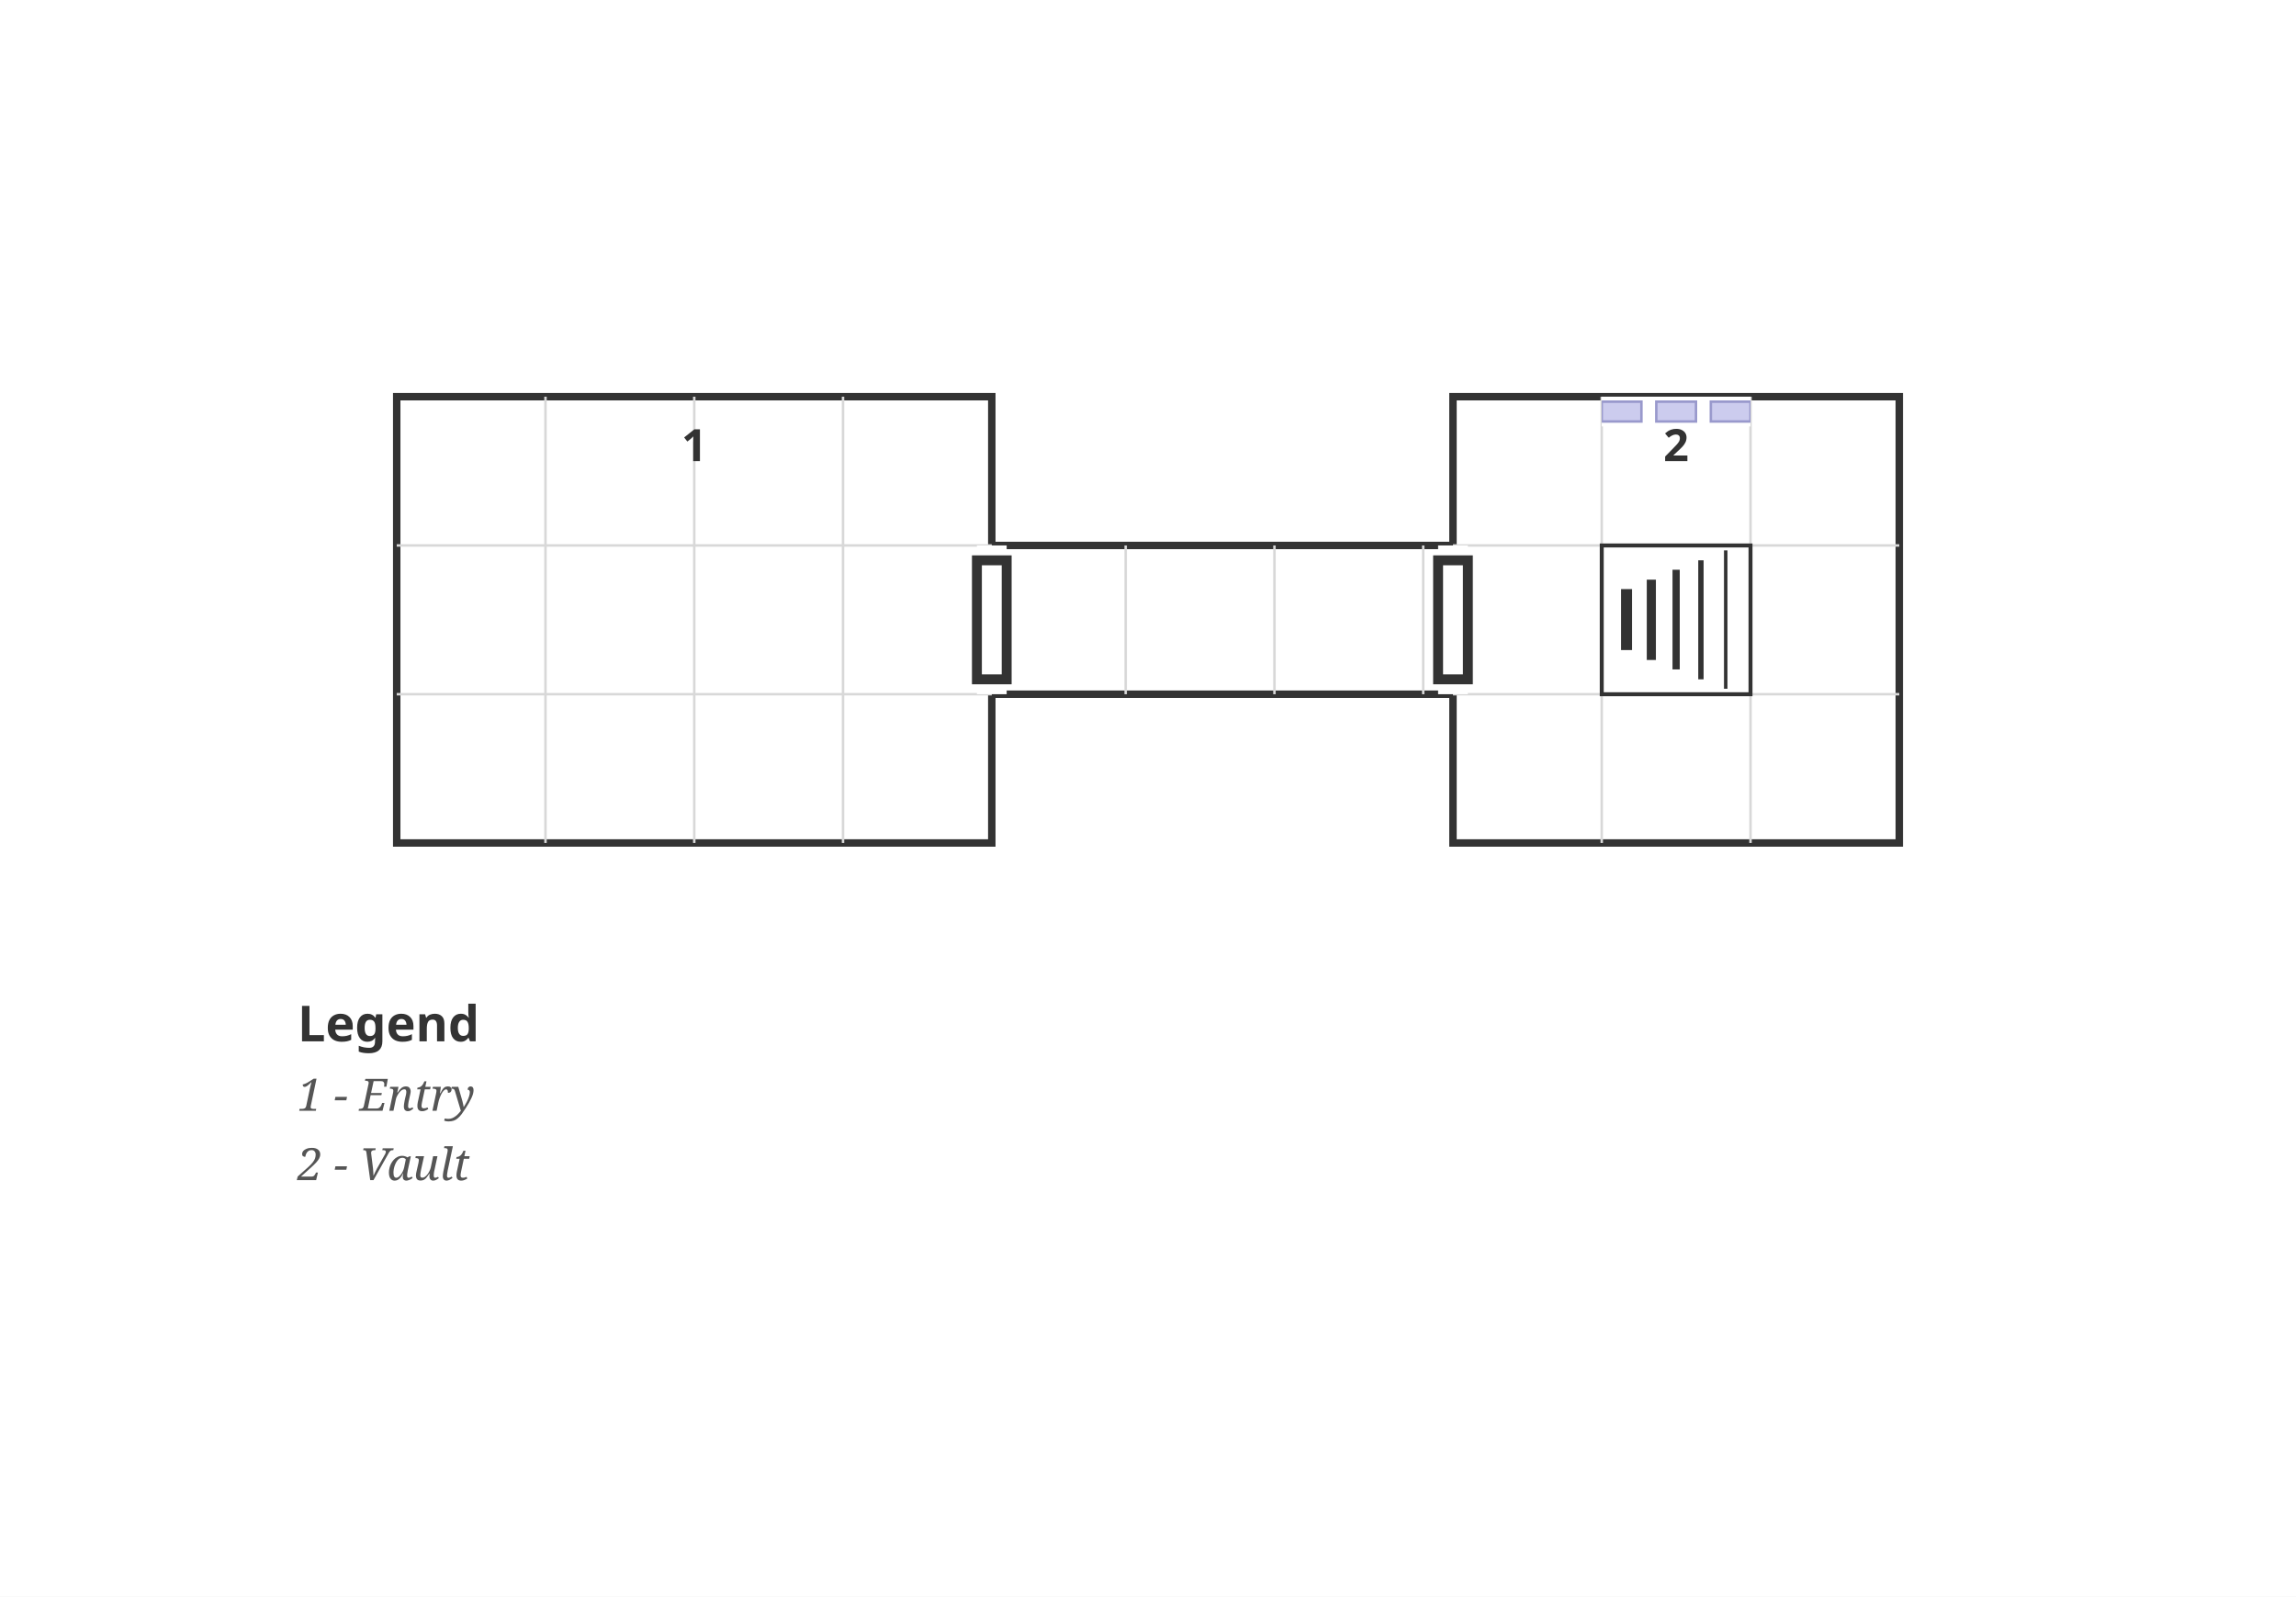
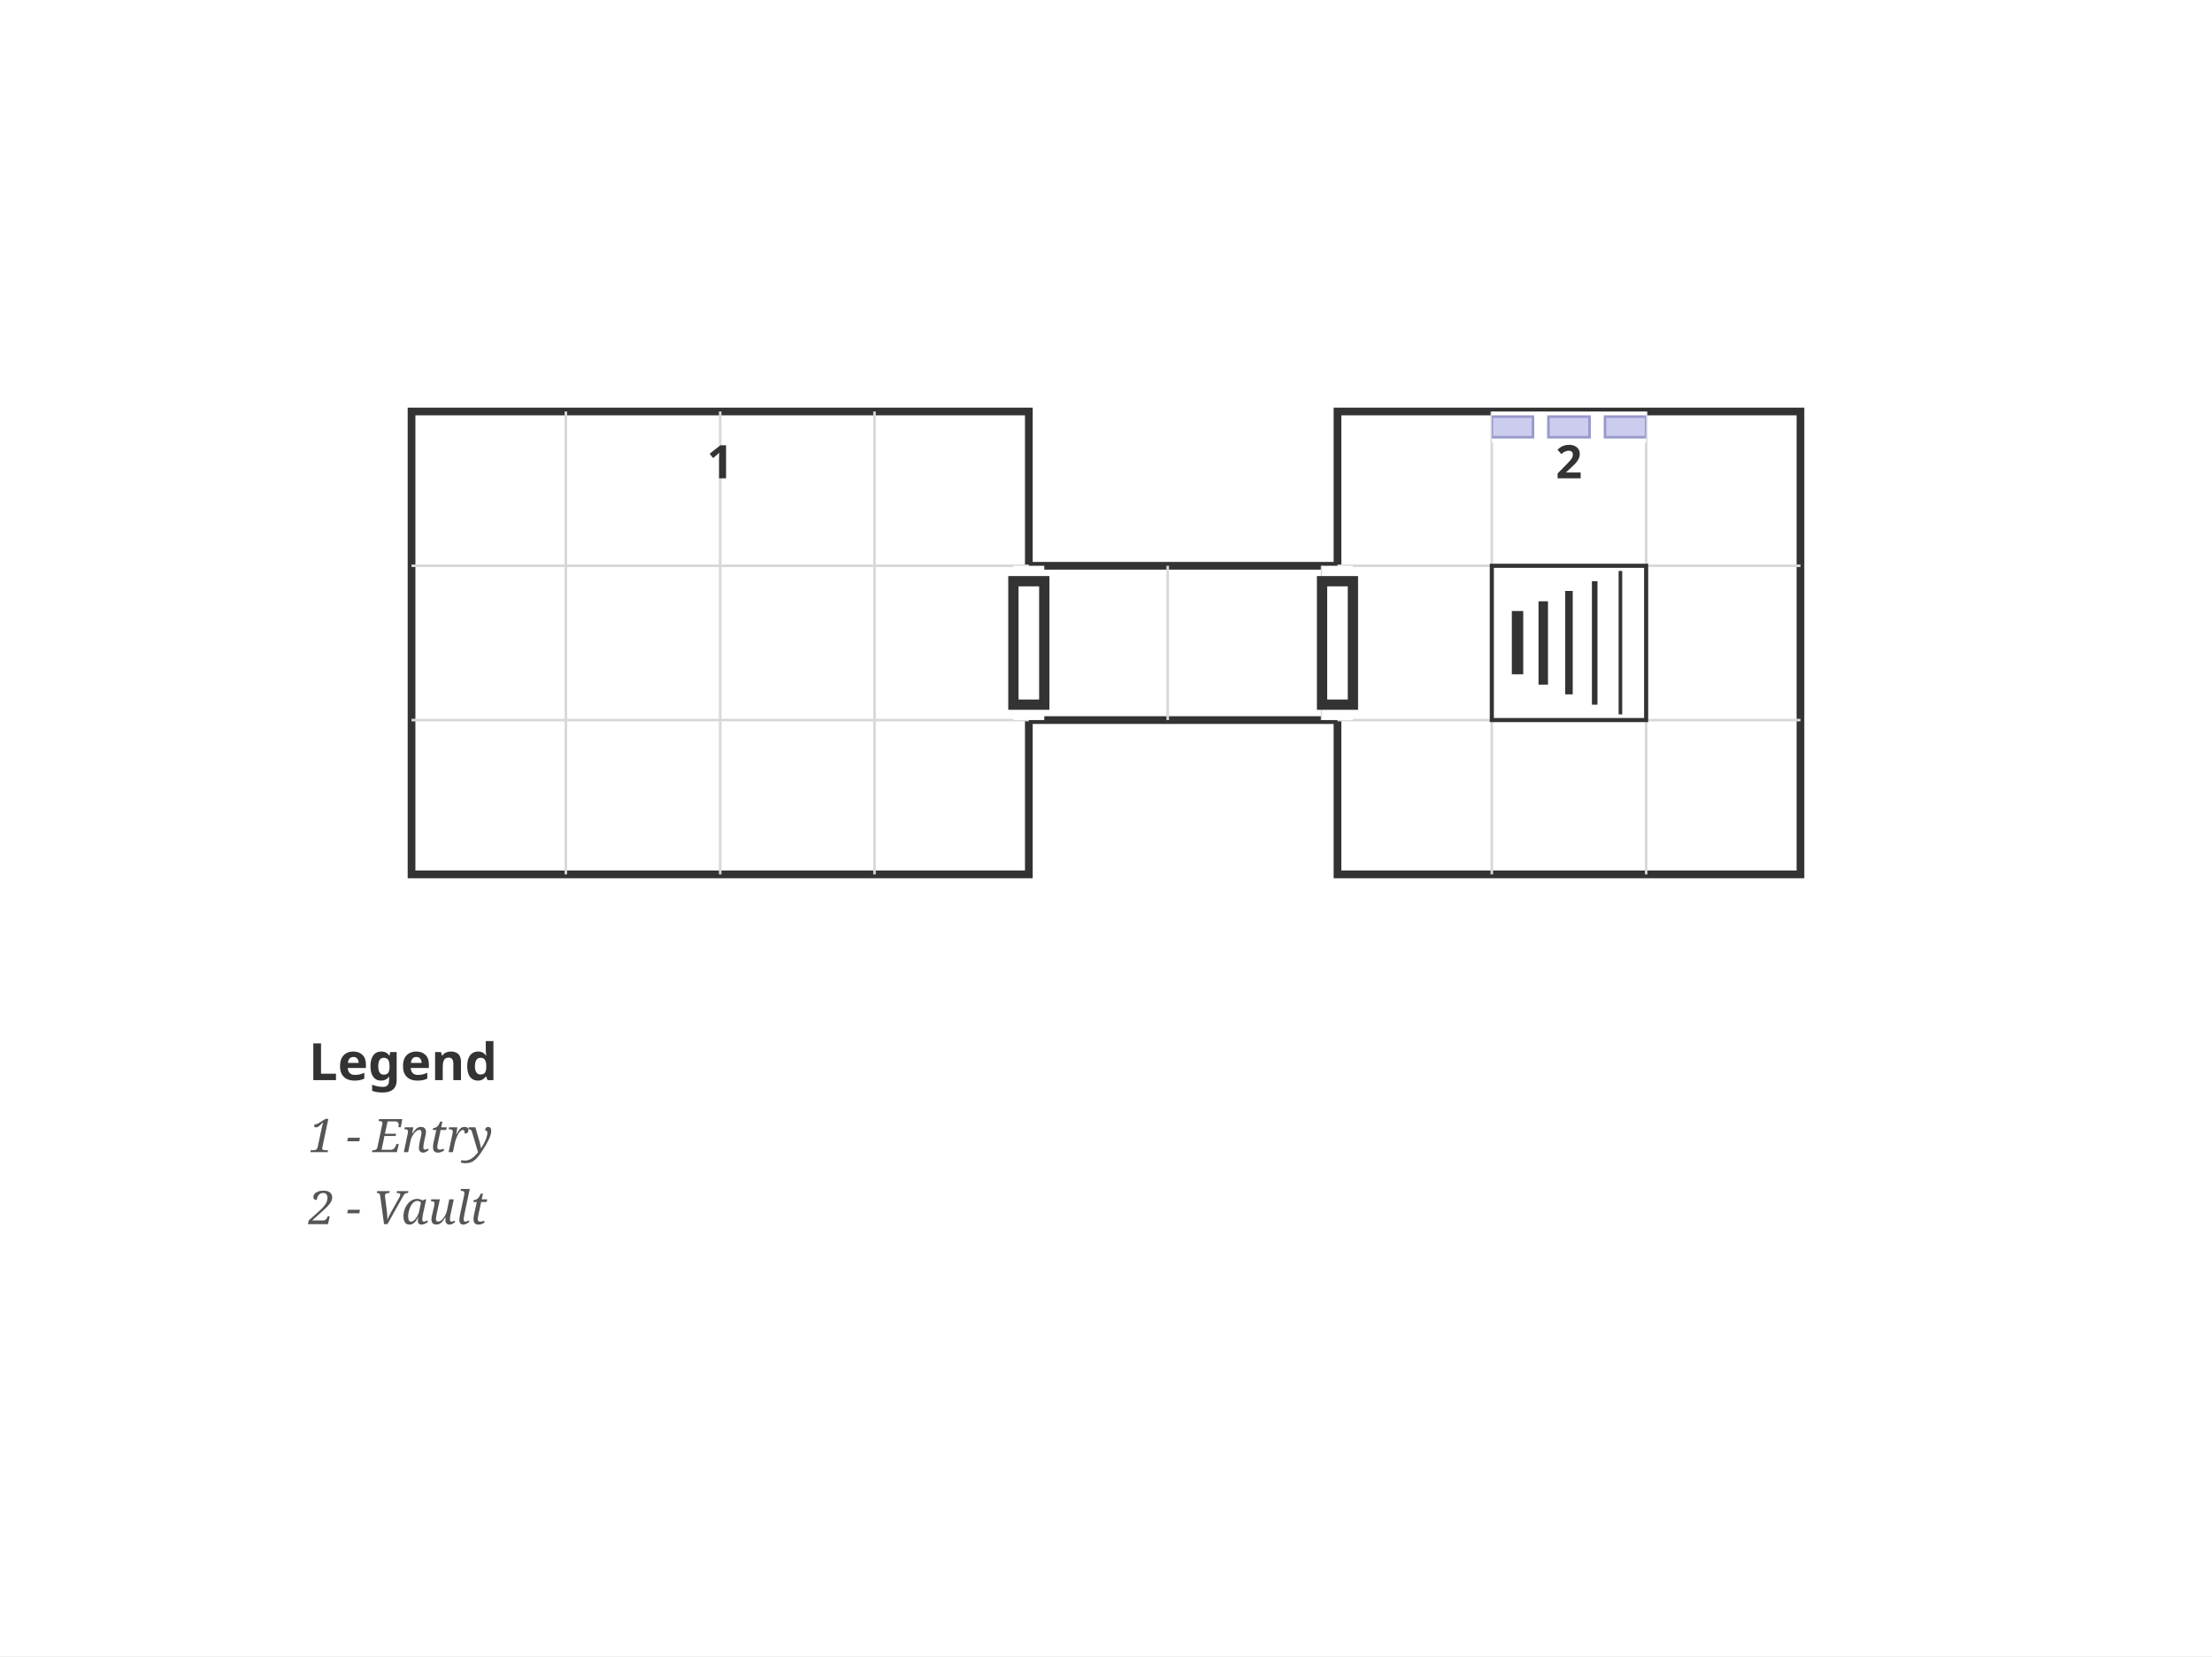
- <svg xmlns="http://www.w3.org/2000/svg" viewBox="-140 -125 463 322" width="463" height="322">
+ <svg xmlns="http://www.w3.org/2000/svg" viewBox="-140 -125 430 322" width="430" height="322">
  <defs>
    <pattern id="hatch" width="6" height="6" patternTransform="rotate(45 0 0)" patternUnits="userSpaceOnUse">
      <line x1="0" y1="0" x2="0" y2="6" stroke="#888" stroke-width="1.2" />
    </pattern>
    <symbol id="door-open" viewBox="0 0 30 30">
      <rect x="0" y="12" width="30" height="6" fill="white" />
      <rect x="0" y="11" width="4" height="8" fill="#333" />
      <rect x="26" y="11" width="4" height="8" fill="#333" />
    </symbol>
    <symbol id="door-closed" viewBox="0 0 30 30">
      <rect x="0" y="12" width="30" height="6" fill="white" />
      <rect x="2" y="13" width="26" height="4" fill="#333" />
    </symbol>
    <symbol id="door-locked" viewBox="0 0 30 30">
      <rect x="0" y="12" width="30" height="6" fill="white" />
      <rect x="2" y="11" width="26" height="8" fill="#333" />
      <rect x="4" y="13" width="22" height="4" fill="white" />
    </symbol>
    <symbol id="door-secret" viewBox="0 0 30 30">
      <line x1="0" y1="15" x2="30" y2="15" stroke="#888" stroke-width="1.2" stroke-dasharray="6,6" />
    </symbol>
    <symbol id="feat-ladder" viewBox="0 0 30 30">
      <line x1="8" y1="3" x2="8" y2="27" stroke="#333" stroke-width="1.5" />
      <line x1="22" y1="3" x2="22" y2="27" stroke="#333" stroke-width="1.5" />
      <line x1="8" y1="7" x2="22" y2="7" stroke="#333" stroke-width="1" />
      <line x1="8" y1="13" x2="22" y2="13" stroke="#333" stroke-width="1" />
      <line x1="8" y1="19" x2="22" y2="19" stroke="#333" stroke-width="1" />
      <line x1="8" y1="25" x2="22" y2="25" stroke="#333" stroke-width="1" />
    </symbol>
    <symbol id="feat-window" viewBox="0 0 30 6">
      <rect x="0" y="0" width="30" height="6" fill="white" />
      <rect x="0" y="1" width="8" height="4" fill="#cce" stroke="#99c" stroke-width="0.5" />
      <rect x="11" y="1" width="8" height="4" fill="#cce" stroke="#99c" stroke-width="0.5" />
      <rect x="22" y="1" width="8" height="4" fill="#cce" stroke="#99c" stroke-width="0.5" />
    </symbol>
  </defs>
-   <rect x="-140" y="-125" width="463" height="322" fill="white" />
-   <rect x="57" y="-15" width="99" height="30" fill="white" />
-   <line x1="57" y1="-15" x2="156" y2="-15" stroke="#333" stroke-width="1.5" />
-   <line x1="57" y1="15" x2="156" y2="15" stroke="#333" stroke-width="1.5" />
+   <rect x="-140" y="-125" width="430" height="322" fill="white" />
+   <rect x="57" y="-15" width="66" height="30" fill="white" />
+   <line x1="57" y1="-15" x2="123" y2="-15" stroke="#333" stroke-width="1.5" />
+   <line x1="57" y1="15" x2="123" y2="15" stroke="#333" stroke-width="1.5" />
  <line x1="87" y1="-15" x2="87" y2="15" stroke="#d8d8d8" stroke-width="0.5" />
  <line x1="117" y1="-15" x2="117" y2="15" stroke="#d8d8d8" stroke-width="0.5" />
-   <line x1="147" y1="-15" x2="147" y2="15" stroke="#d8d8d8" stroke-width="0.5" />
  <rect x="-60" y="-45" width="120" height="90" fill="white" />
-   <rect x="153" y="-45" width="90" height="90" fill="white" />
+   <rect x="120" y="-45" width="90" height="90" fill="white" />
  <rect x="-60" y="-45" width="120" height="90" fill="none" stroke="#333" stroke-width="1.5" />
-   <rect x="153" y="-45" width="90" height="90" fill="none" stroke="#333" stroke-width="1.5" />
+   <rect x="120" y="-45" width="90" height="90" fill="none" stroke="#333" stroke-width="1.5" />
  <line x1="-30" y1="-45" x2="-30" y2="45" stroke="#d8d8d8" stroke-width="0.5" />
  <line x1="0" y1="-45" x2="0" y2="45" stroke="#d8d8d8" stroke-width="0.5" />
  <line x1="30" y1="-45" x2="30" y2="45" stroke="#d8d8d8" stroke-width="0.5" />
  <line x1="-60" y1="-15" x2="60" y2="-15" stroke="#d8d8d8" stroke-width="0.5" />
  <line x1="-60" y1="15" x2="60" y2="15" stroke="#d8d8d8" stroke-width="0.5" />
-   <line x1="183" y1="-45" x2="183" y2="45" stroke="#d8d8d8" stroke-width="0.5" />
-   <line x1="213" y1="-45" x2="213" y2="45" stroke="#d8d8d8" stroke-width="0.5" />
-   <line x1="153" y1="-15" x2="243" y2="-15" stroke="#d8d8d8" stroke-width="0.5" />
-   <line x1="153" y1="15" x2="243" y2="15" stroke="#d8d8d8" stroke-width="0.5" />
-   <g transform="rotate(270,198,0)">
-     <rect x="183" y="-15" width="30" height="30" fill="white" stroke="#333" stroke-width="0.8" />
-     <line x1="191.9" y1="-10.0" x2="204.2" y2="-10.0" stroke="#333" stroke-width="2.22" />
-     <line x1="189.9" y1="-5.0" x2="206.1" y2="-5.0" stroke="#333" stroke-width="1.84" />
-     <line x1="188.0" y1="0.0" x2="208.1" y2="0.0" stroke="#333" stroke-width="1.46" />
-     <line x1="186.0" y1="5.0" x2="210.0" y2="5.0" stroke="#333" stroke-width="1.08" />
-     <line x1="184.1" y1="10.0" x2="212.0" y2="10.0" stroke="#333" stroke-width="0.70" />
+   <line x1="150" y1="-45" x2="150" y2="45" stroke="#d8d8d8" stroke-width="0.5" />
+   <line x1="180" y1="-45" x2="180" y2="45" stroke="#d8d8d8" stroke-width="0.5" />
+   <line x1="120" y1="-15" x2="210" y2="-15" stroke="#d8d8d8" stroke-width="0.5" />
+   <line x1="120" y1="15" x2="210" y2="15" stroke="#d8d8d8" stroke-width="0.5" />
+   <g transform="rotate(270,165,0)">
+     <rect x="150" y="-15" width="30" height="30" fill="white" stroke="#333" stroke-width="0.8" />
+     <line x1="158.9" y1="-10.0" x2="171.2" y2="-10.0" stroke="#333" stroke-width="2.22" />
+     <line x1="156.9" y1="-5.0" x2="173.1" y2="-5.0" stroke="#333" stroke-width="1.84" />
+     <line x1="155.0" y1="0.0" x2="175.1" y2="0.0" stroke="#333" stroke-width="1.46" />
+     <line x1="153.0" y1="5.0" x2="177.0" y2="5.0" stroke="#333" stroke-width="1.08" />
+     <line x1="151.1" y1="10.0" x2="179.0" y2="10.0" stroke="#333" stroke-width="0.70" />
  </g>
-   <use href="#feat-window" x="183" y="-45" width="30" height="6" transform="rotate(180,198,-42)" />
+   <use href="#feat-window" x="150" y="-45" width="30" height="6" transform="rotate(180,165,-42)" />
  <use href="#door-locked" x="45" y="-15" width="30" height="30" preserveAspectRatio="none" transform="rotate(90,60,0)" />
-   <use href="#door-locked" x="138" y="-15" width="30" height="30" preserveAspectRatio="none" transform="rotate(90,153,0)" />
+   <use href="#door-locked" x="105" y="-15" width="30" height="30" preserveAspectRatio="none" transform="rotate(90,120,0)" />
  <text x="0" y="-32" text-anchor="middle" dominant-baseline="auto" fill="#333" font-size="9" font-family="sans-serif" font-weight="bold">1</text>
-   <text x="198" y="-32" text-anchor="middle" dominant-baseline="auto" fill="#333" font-size="9" font-family="sans-serif" font-weight="bold">2</text>
+   <text x="165" y="-32" text-anchor="middle" dominant-baseline="auto" fill="#333" font-size="9" font-family="sans-serif" font-weight="bold">2</text>
  <text x="-80" y="85" fill="#333" font-size="10" font-family="sans-serif" font-weight="bold">Legend</text>
  <text x="-80" y="99" fill="#555" font-size="9" font-family="serif" font-style="italic">1 - Entry</text>
  <text x="-80" y="113" fill="#555" font-size="9" font-family="serif" font-style="italic">2 - Vault</text>
</svg>
